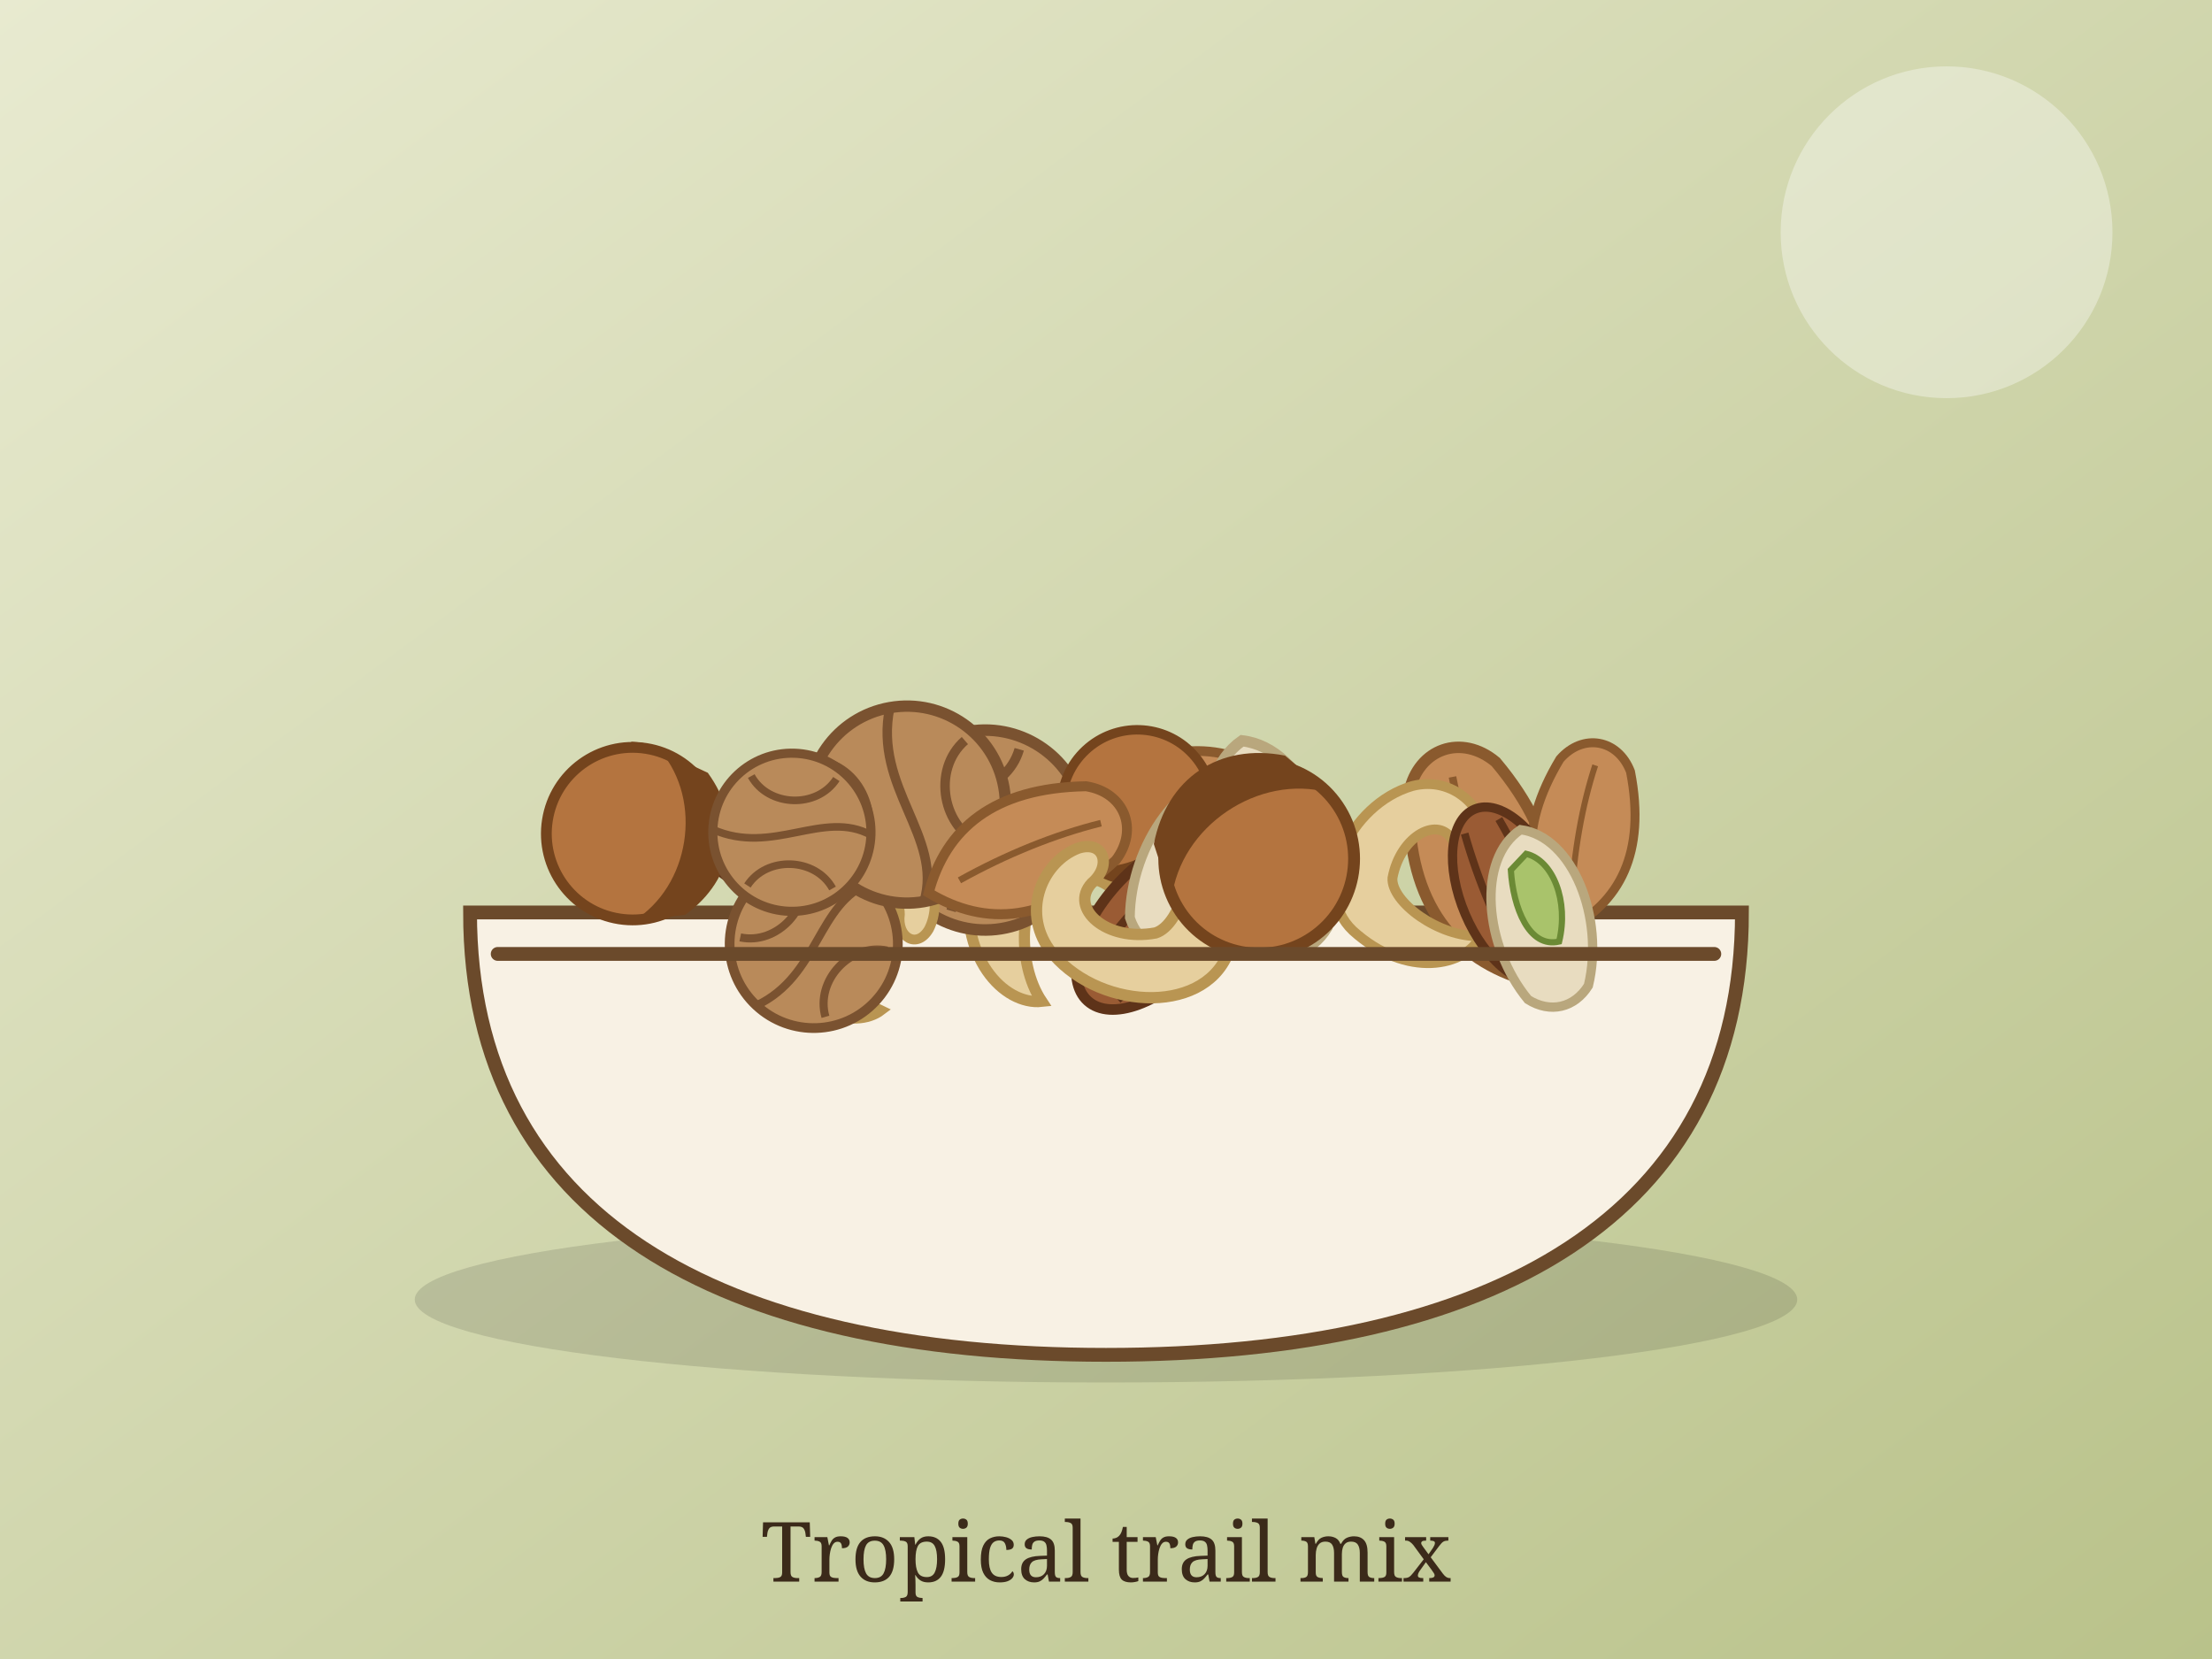
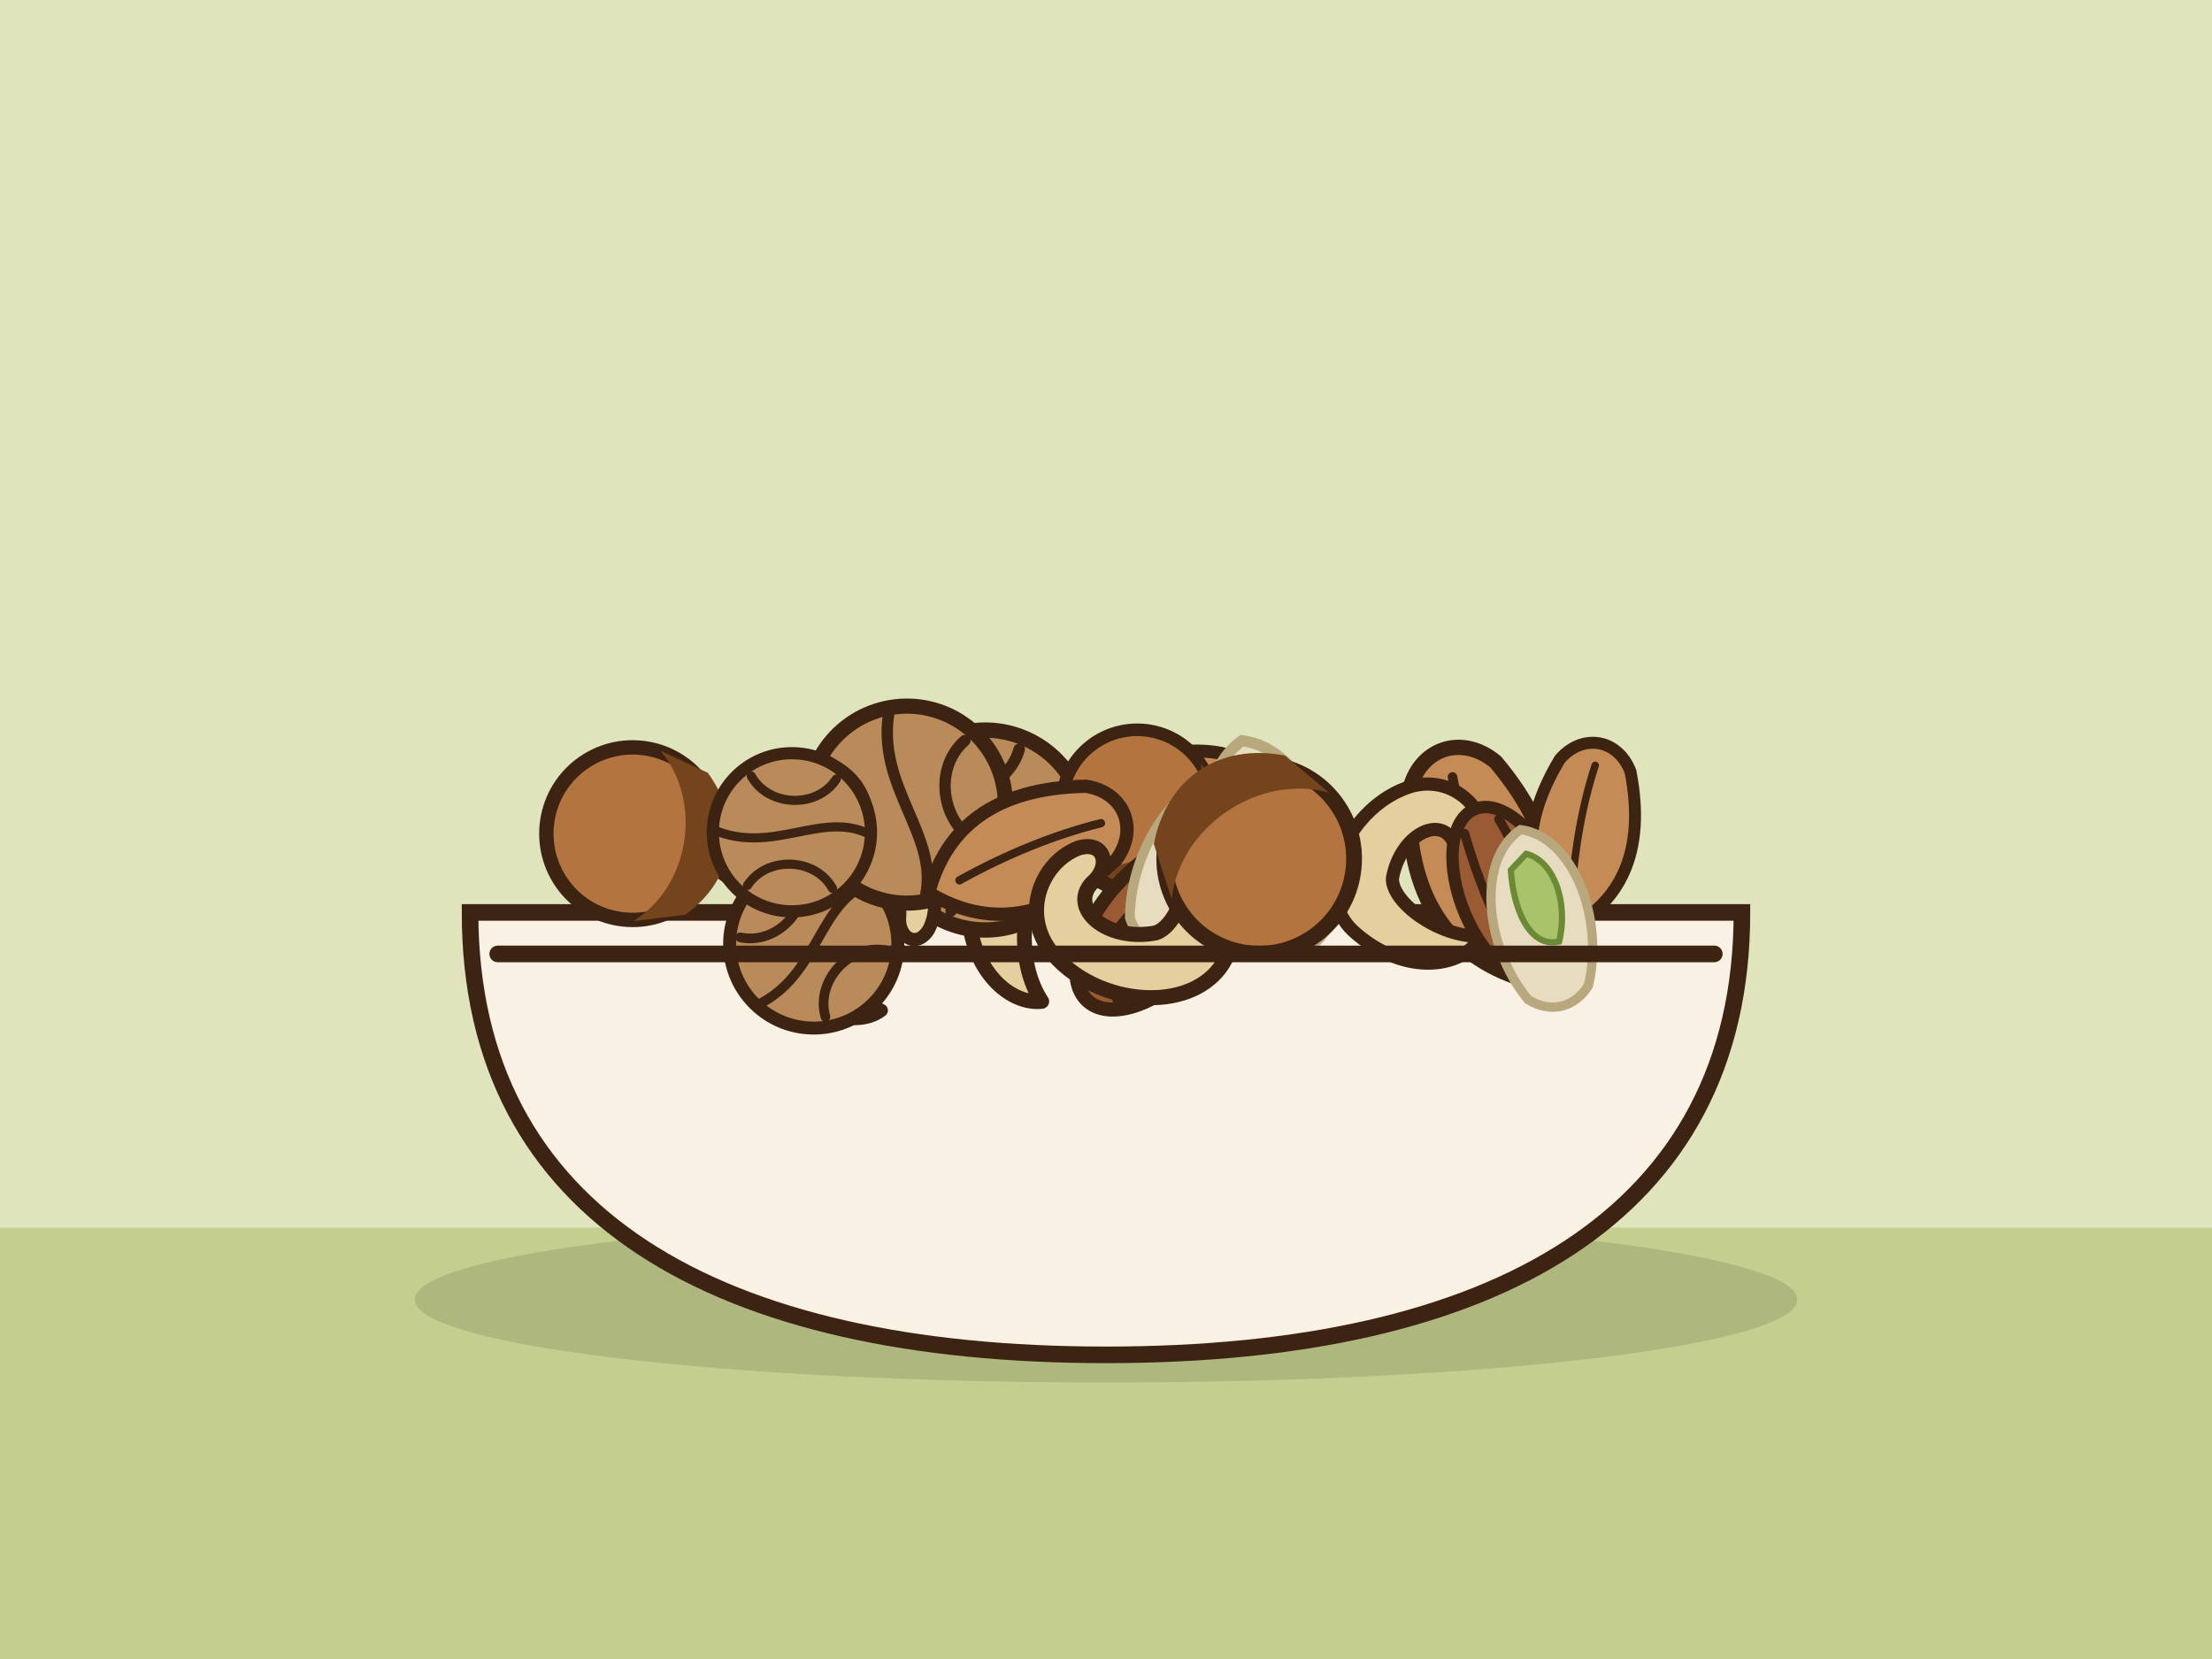
<svg xmlns="http://www.w3.org/2000/svg" width="800" height="600" viewBox="0 0 800 600" role="img" aria-hidden="true">
-   <defs>
-     <linearGradient id="bg" x1="0" y1="0" x2="1" y2="1">
-       <stop offset="0" stop-color="#e8ead0" />
-       <stop offset="1" stop-color="#b9c28a" />
-     </linearGradient>
-   </defs>
-   <rect width="800" height="600" fill="url(#bg)" />
-   <circle cx="704" cy="84" r="60" fill="#fff" opacity=".35" />
+   <rect width="800" height="600" fill="#dfe4bd" />
+   <rect y="444" width="800" height="156" fill="#c4cf8f" />
  <ellipse cx="400" cy="470" rx="250" ry="30" fill="#000" opacity=".12" />
-   <path d="M170 330H630C630 440 540 490 400 490 260 490 170 440 170 330Z" fill="#f8f1e4" stroke="#6b4a2b" stroke-width="5" />
+   <path d="M170 330H630C630 440 540 490 400 490 260 490 170 440 170 330Z" fill="#f8f1e4" stroke="#3d2412" stroke-width="6" />
  <g transform="translate(450.1 298.1) rotate(308) scale(1.17)">
-     <path d="M0-34C16-22 22-4 12 22 6 32-6 32-12 22-22-4-16-22 0-34Z" fill="#c58b57" stroke="#8a5a2e" stroke-width="3" />
-     <path d="M0-24C2-8 2 8 0 22" stroke="#8a5a2e" stroke-width="2" fill="none" />
+     <path d="M0-34C16-22 22-4 12 22 6 32-6 32-12 22-22-4-16-22 0-34Z" fill="#c58b57" stroke="#3d2412" stroke-width="4" stroke-linejoin="round" />
+     <path d="M0-24C2-8 2 8 0 22" stroke="#3d2412" stroke-width="2.5" stroke-linecap="round" fill="none" />
  </g>
  <g transform="translate(384.9 330.6) rotate(5) scale(1.34)">
-     <path d="M-26-8C-24-26 4-32 20-20 30-12 28 2 20 8 14 12 10 6 14 0 18-8 6-14-6-8-12-4-12 14-4 24-14 26-28 14-26-8Z" fill="#e6cf9e" stroke="#b99552" stroke-width="3" />
+     <path d="M-26-8C-24-26 4-32 20-20 30-12 28 2 20 8 14 12 10 6 14 0 18-8 6-14-6-8-12-4-12 14-4 24-14 26-28 14-26-8Z" fill="#e6cf9e" stroke="#3d2412" stroke-width="4" stroke-linejoin="round" />
  </g>
  <g transform="translate(356.3 300.2) rotate(75) scale(1.39)">
-     <circle r="26" fill="#b98a5a" stroke="#7a5230" stroke-width="3" />
-     <path d="M0-26C-8-10 8 6 0 26M-18-14C-8-8-8 8-18 14M18-14C8-8 8 8 18 14" stroke="#7a5230" stroke-width="2.5" fill="none" />
+     <circle r="26" fill="#b98a5a" stroke="#3d2412" stroke-width="4" stroke-linejoin="round" />
+     <path d="M0-26C-8-10 8 6 0 26M-18-14C-8-8-8 8-18 14M18-14C8-8 8 8 18 14" stroke="#3d2412" stroke-width="3" stroke-linecap="round" fill="none" />
  </g>
  <g transform="translate(411.3 291.3) rotate(137) scale(1.14)">
-     <circle r="24" fill="#b4743f" stroke="#74441d" stroke-width="3" />
+     <circle r="24" fill="#b4743f" stroke="#3d2412" stroke-width="4" stroke-linejoin="round" />
    <path d="M-24-4C-12-18 12-18 24-4L20-18C8-30-8-30-20-18Z" fill="#74441d" />
  </g>
  <g transform="translate(296.6 302.8) rotate(91) scale(1.43)">
-     <ellipse rx="16" ry="30" fill="#9a5b34" stroke="#5e3319" stroke-width="3" />
-     <path d="M-6-24C-8-8-8 8-6 24M6-24C8-8 8 8 6 24" stroke="#5e3319" stroke-width="2.5" fill="none" />
+     <ellipse rx="16" ry="30" fill="#9a5b34" stroke="#3d2412" stroke-width="4" stroke-linejoin="round" />
+     <path d="M-6-24C-8-8-8 8-6 24M6-24C8-8 8 8 6 24" stroke="#3d2412" stroke-width="3" stroke-linecap="round" fill="none" />
  </g>
  <g transform="translate(459.0 307.2) rotate(346) scale(1.35)">
    <path d="M0-30C16-24 20 4 10 24 4 30-4 30-10 24-20 4-16-24 0-30Z" fill="#e8dcc0" stroke="#b9a77d" stroke-width="3" />
    <path d="M0-22C8-18 10-4 4 8-6 8-8-6-6-18Z" fill="#a9c36b" stroke="#6b8a35" stroke-width="2" />
  </g>
  <g transform="translate(535.2 309.7) rotate(161) scale(1.38)">
-     <path d="M0-34C16-22 22-4 12 22 6 32-6 32-12 22-22-4-16-22 0-34Z" fill="#c58b57" stroke="#8a5a2e" stroke-width="3" />
-     <path d="M0-24C2-8 2 8 0 22" stroke="#8a5a2e" stroke-width="2" fill="none" />
+     <path d="M0-34C16-22 22-4 12 22 6 32-6 32-12 22-22-4-16-22 0-34Z" fill="#c58b57" stroke="#3d2412" stroke-width="4" stroke-linejoin="round" />
+     <path d="M0-24C2-8 2 8 0 22" stroke="#3d2412" stroke-width="2.5" stroke-linecap="round" fill="none" />
  </g>
  <g transform="translate(310.6 337.9) rotate(334) scale(1.18)">
-     <path d="M-26-8C-24-26 4-32 20-20 30-12 28 2 20 8 14 12 10 6 14 0 18-8 6-14-6-8-12-4-12 14-4 24-14 26-28 14-26-8Z" fill="#e6cf9e" stroke="#b99552" stroke-width="3" />
+     <path d="M-26-8C-24-26 4-32 20-20 30-12 28 2 20 8 14 12 10 6 14 0 18-8 6-14-6-8-12-4-12 14-4 24-14 26-28 14-26-8Z" fill="#e6cf9e" stroke="#3d2412" stroke-width="4" stroke-linejoin="round" />
  </g>
  <g transform="translate(294.3 341.4) rotate(43) scale(1.17)">
-     <circle r="26" fill="#b98a5a" stroke="#7a5230" stroke-width="3" />
-     <path d="M0-26C-8-10 8 6 0 26M-18-14C-8-8-8 8-18 14M18-14C8-8 8 8 18 14" stroke="#7a5230" stroke-width="2.5" fill="none" />
+     <circle r="26" fill="#b98a5a" stroke="#3d2412" stroke-width="4" stroke-linejoin="round" />
+     <path d="M0-26C-8-10 8 6 0 26M-18-14C-8-8-8 8-18 14M18-14C8-8 8 8 18 14" stroke="#3d2412" stroke-width="3" stroke-linecap="round" fill="none" />
  </g>
  <g transform="translate(228.0 299.2) rotate(49) scale(1.15)">
-     <circle r="24" fill="#b4743f" stroke="#74441d" stroke-width="3" />
+     <circle r="24" fill="#b4743f" stroke="#3d2412" stroke-width="4" stroke-linejoin="round" />
    <path d="M-24-4C-12-18 12-18 24-4L20-18C8-30-8-30-20-18Z" fill="#74441d" />
  </g>
  <g transform="translate(418.9 333.7) rotate(42) scale(1.27)">
-     <ellipse rx="16" ry="30" fill="#9a5b34" stroke="#5e3319" stroke-width="3" />
-     <path d="M-6-24C-8-8-8 8-6 24M6-24C8-8 8 8 6 24" stroke="#5e3319" stroke-width="2.5" fill="none" />
+     <ellipse rx="16" ry="30" fill="#9a5b34" stroke="#3d2412" stroke-width="4" stroke-linejoin="round" />
+     <path d="M-6-24C-8-8-8 8-6 24M6-24C8-8 8 8 6 24" stroke="#3d2412" stroke-width="3" stroke-linecap="round" fill="none" />
  </g>
  <g transform="translate(432.0 312.0) rotate(27) scale(1.18)">
    <path d="M0-30C16-24 20 4 10 24 4 30-4 30-10 24-20 4-16-24 0-30Z" fill="#e8dcc0" stroke="#b9a77d" stroke-width="3" />
    <path d="M0-22C8-18 10-4 4 8-6 8-8-6-6-18Z" fill="#a9c36b" stroke="#6b8a35" stroke-width="2" />
  </g>
  <g transform="translate(572.8 300.2) rotate(190) scale(1.08)">
-     <path d="M0-34C16-22 22-4 12 22 6 32-6 32-12 22-22-4-16-22 0-34Z" fill="#c58b57" stroke="#8a5a2e" stroke-width="3" />
-     <path d="M0-24C2-8 2 8 0 22" stroke="#8a5a2e" stroke-width="2" fill="none" />
+     <path d="M0-34C16-22 22-4 12 22 6 32-6 32-12 22-22-4-16-22 0-34Z" fill="#c58b57" stroke="#3d2412" stroke-width="4" stroke-linejoin="round" />
+     <path d="M0-24C2-8 2 8 0 22" stroke="#3d2412" stroke-width="2.5" stroke-linecap="round" fill="none" />
  </g>
  <g transform="translate(515.5 317.6) rotate(307) scale(1.19)">
-     <path d="M-26-8C-24-26 4-32 20-20 30-12 28 2 20 8 14 12 10 6 14 0 18-8 6-14-6-8-12-4-12 14-4 24-14 26-28 14-26-8Z" fill="#e6cf9e" stroke="#b99552" stroke-width="3" />
+     <path d="M-26-8C-24-26 4-32 20-20 30-12 28 2 20 8 14 12 10 6 14 0 18-8 6-14-6-8-12-4-12 14-4 24-14 26-28 14-26-8Z" fill="#e6cf9e" stroke="#3d2412" stroke-width="4" stroke-linejoin="round" />
  </g>
  <g transform="translate(328.0 291.0) rotate(170) scale(1.37)">
-     <circle r="26" fill="#b98a5a" stroke="#7a5230" stroke-width="3" />
-     <path d="M0-26C-8-10 8 6 0 26M-18-14C-8-8-8 8-18 14M18-14C8-8 8 8 18 14" stroke="#7a5230" stroke-width="2.5" fill="none" />
+     <circle r="26" fill="#b98a5a" stroke="#3d2412" stroke-width="4" stroke-linejoin="round" />
+     <path d="M0-26C-8-10 8 6 0 26M-18-14C-8-8-8 8-18 14M18-14C8-8 8 8 18 14" stroke="#3d2412" stroke-width="3" stroke-linecap="round" fill="none" />
  </g>
  <g transform="translate(228.8 301.5) rotate(99) scale(1.30)">
-     <circle r="24" fill="#b4743f" stroke="#74441d" stroke-width="3" />
+     <circle r="24" fill="#b4743f" stroke="#3d2412" stroke-width="4" stroke-linejoin="round" />
    <path d="M-24-4C-12-18 12-18 24-4L20-18C8-30-8-30-20-18Z" fill="#74441d" />
  </g>
  <g transform="translate(546.4 323.6) rotate(337) scale(1.12)">
-     <ellipse rx="16" ry="30" fill="#9a5b34" stroke="#5e3319" stroke-width="3" />
-     <path d="M-6-24C-8-8-8 8-6 24M6-24C8-8 8 8 6 24" stroke="#5e3319" stroke-width="2.5" fill="none" />
+     <ellipse rx="16" ry="30" fill="#9a5b34" stroke="#3d2412" stroke-width="4" stroke-linejoin="round" />
+     <path d="M-6-24C-8-8-8 8-6 24M6-24C8-8 8 8 6 24" stroke="#3d2412" stroke-width="3" stroke-linecap="round" fill="none" />
  </g>
  <g transform="translate(557.5 332.8) rotate(347) scale(1.12)">
    <path d="M0-30C16-24 20 4 10 24 4 30-4 30-10 24-20 4-16-24 0-30Z" fill="#e8dcc0" stroke="#b9a77d" stroke-width="3" />
    <path d="M0-22C8-18 10-4 4 8-6 8-8-6-6-18Z" fill="#a9c36b" stroke="#6b8a35" stroke-width="2" />
  </g>
  <g transform="translate(373.7 307.6) rotate(248) scale(1.20)">
-     <path d="M0-34C16-22 22-4 12 22 6 32-6 32-12 22-22-4-16-22 0-34Z" fill="#c58b57" stroke="#8a5a2e" stroke-width="3" />
-     <path d="M0-24C2-8 2 8 0 22" stroke="#8a5a2e" stroke-width="2" fill="none" />
+     <path d="M0-34C16-22 22-4 12 22 6 32-6 32-12 22-22-4-16-22 0-34Z" fill="#c58b57" stroke="#3d2412" stroke-width="4" stroke-linejoin="round" />
+     <path d="M0-24C2-8 2 8 0 22" stroke="#3d2412" stroke-width="2.5" stroke-linecap="round" fill="none" />
  </g>
  <g transform="translate(413.1 324.7) rotate(196) scale(1.36)">
-     <path d="M-26-8C-24-26 4-32 20-20 30-12 28 2 20 8 14 12 10 6 14 0 18-8 6-14-6-8-12-4-12 14-4 24-14 26-28 14-26-8Z" fill="#e6cf9e" stroke="#b99552" stroke-width="3" />
+     <path d="M-26-8C-24-26 4-32 20-20 30-12 28 2 20 8 14 12 10 6 14 0 18-8 6-14-6-8-12-4-12 14-4 24-14 26-28 14-26-8Z" fill="#e6cf9e" stroke="#3d2412" stroke-width="4" stroke-linejoin="round" />
  </g>
  <g transform="translate(286.4 301.0) rotate(92) scale(1.10)">
-     <circle r="26" fill="#b98a5a" stroke="#7a5230" stroke-width="3" />
-     <path d="M0-26C-8-10 8 6 0 26M-18-14C-8-8-8 8-18 14M18-14C8-8 8 8 18 14" stroke="#7a5230" stroke-width="2.5" fill="none" />
+     <circle r="26" fill="#b98a5a" stroke="#3d2412" stroke-width="4" stroke-linejoin="round" />
+     <path d="M0-26C-8-10 8 6 0 26M-18-14C-8-8-8 8-18 14M18-14C8-8 8 8 18 14" stroke="#3d2412" stroke-width="3" stroke-linecap="round" fill="none" />
  </g>
  <g transform="translate(455.4 310.6) rotate(326) scale(1.43)">
-     <circle r="24" fill="#b4743f" stroke="#74441d" stroke-width="3" />
+     <circle r="24" fill="#b4743f" stroke="#3d2412" stroke-width="4" stroke-linejoin="round" />
    <path d="M-24-4C-12-18 12-18 24-4L20-18C8-30-8-30-20-18Z" fill="#74441d" />
  </g>
-   <path d="M180 345H620" stroke="#6b4a2b" stroke-width="5" stroke-linecap="round" />
-   <text x="400" y="572" text-anchor="middle" font-family="Georgia,serif" font-size="30" fill="#3b2a1a">Tropical trail mix</text>
+   <path d="M180 345H620" stroke="#3d2412" stroke-width="6" stroke-linecap="round" />
</svg>
